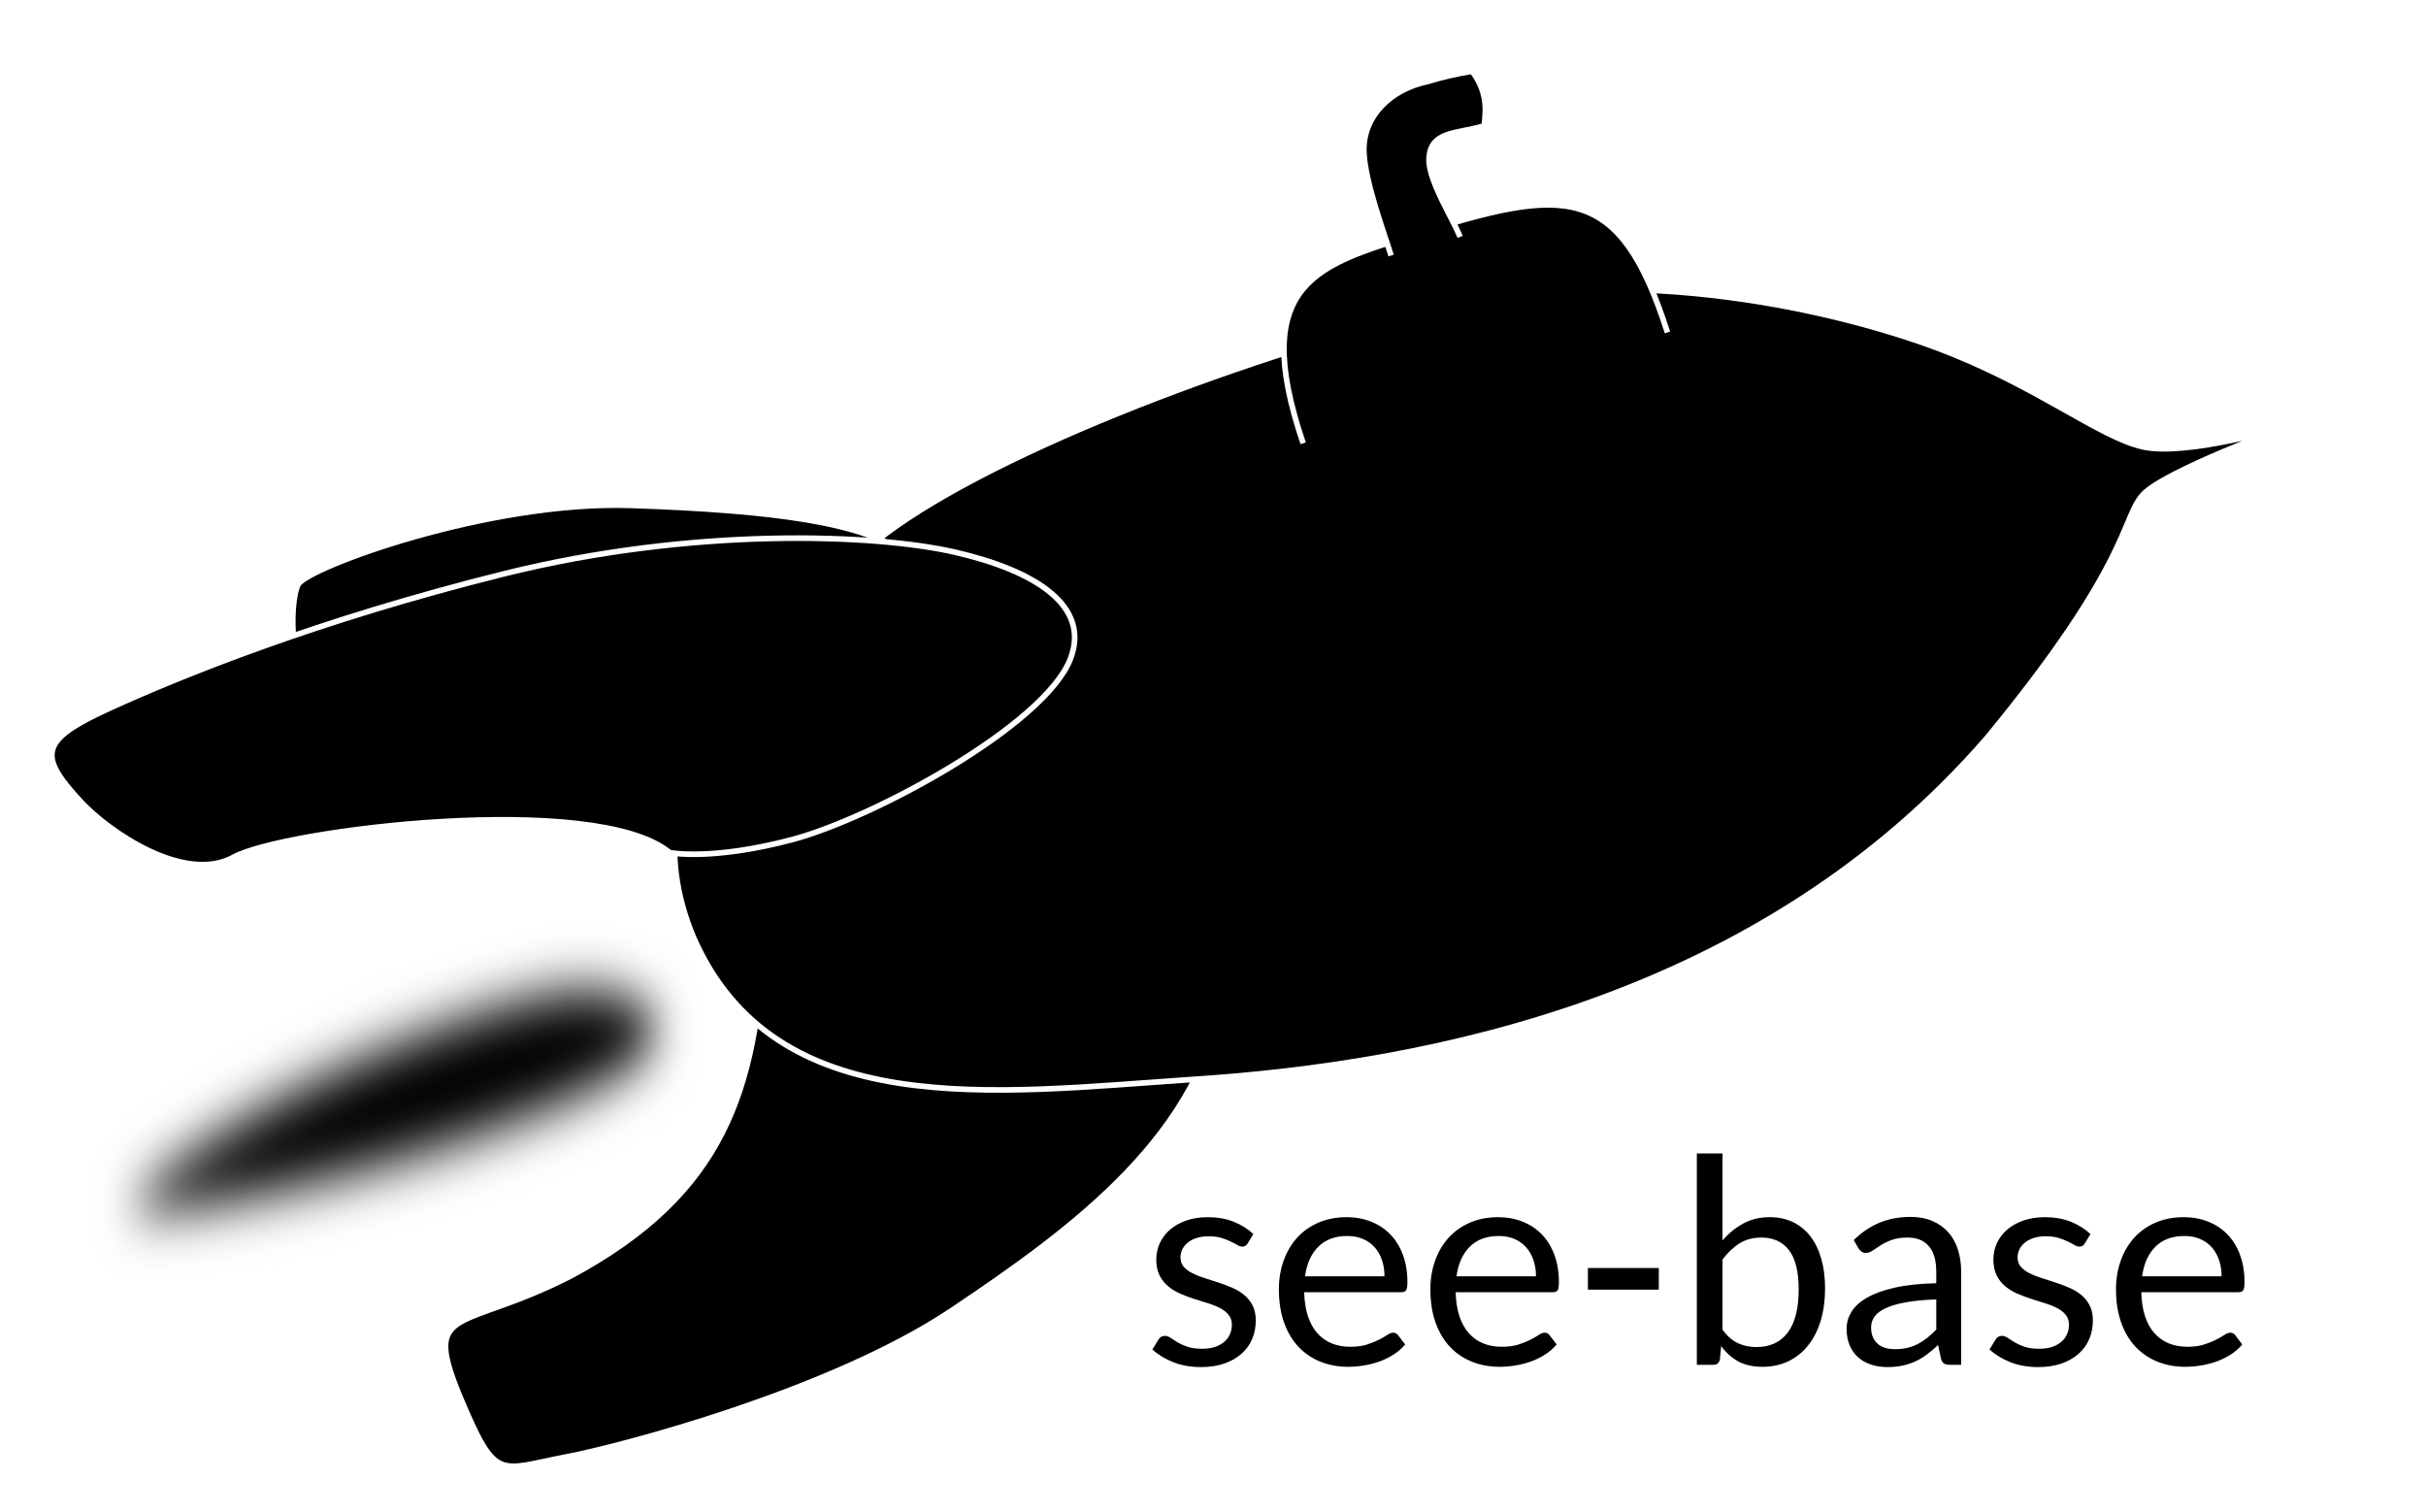
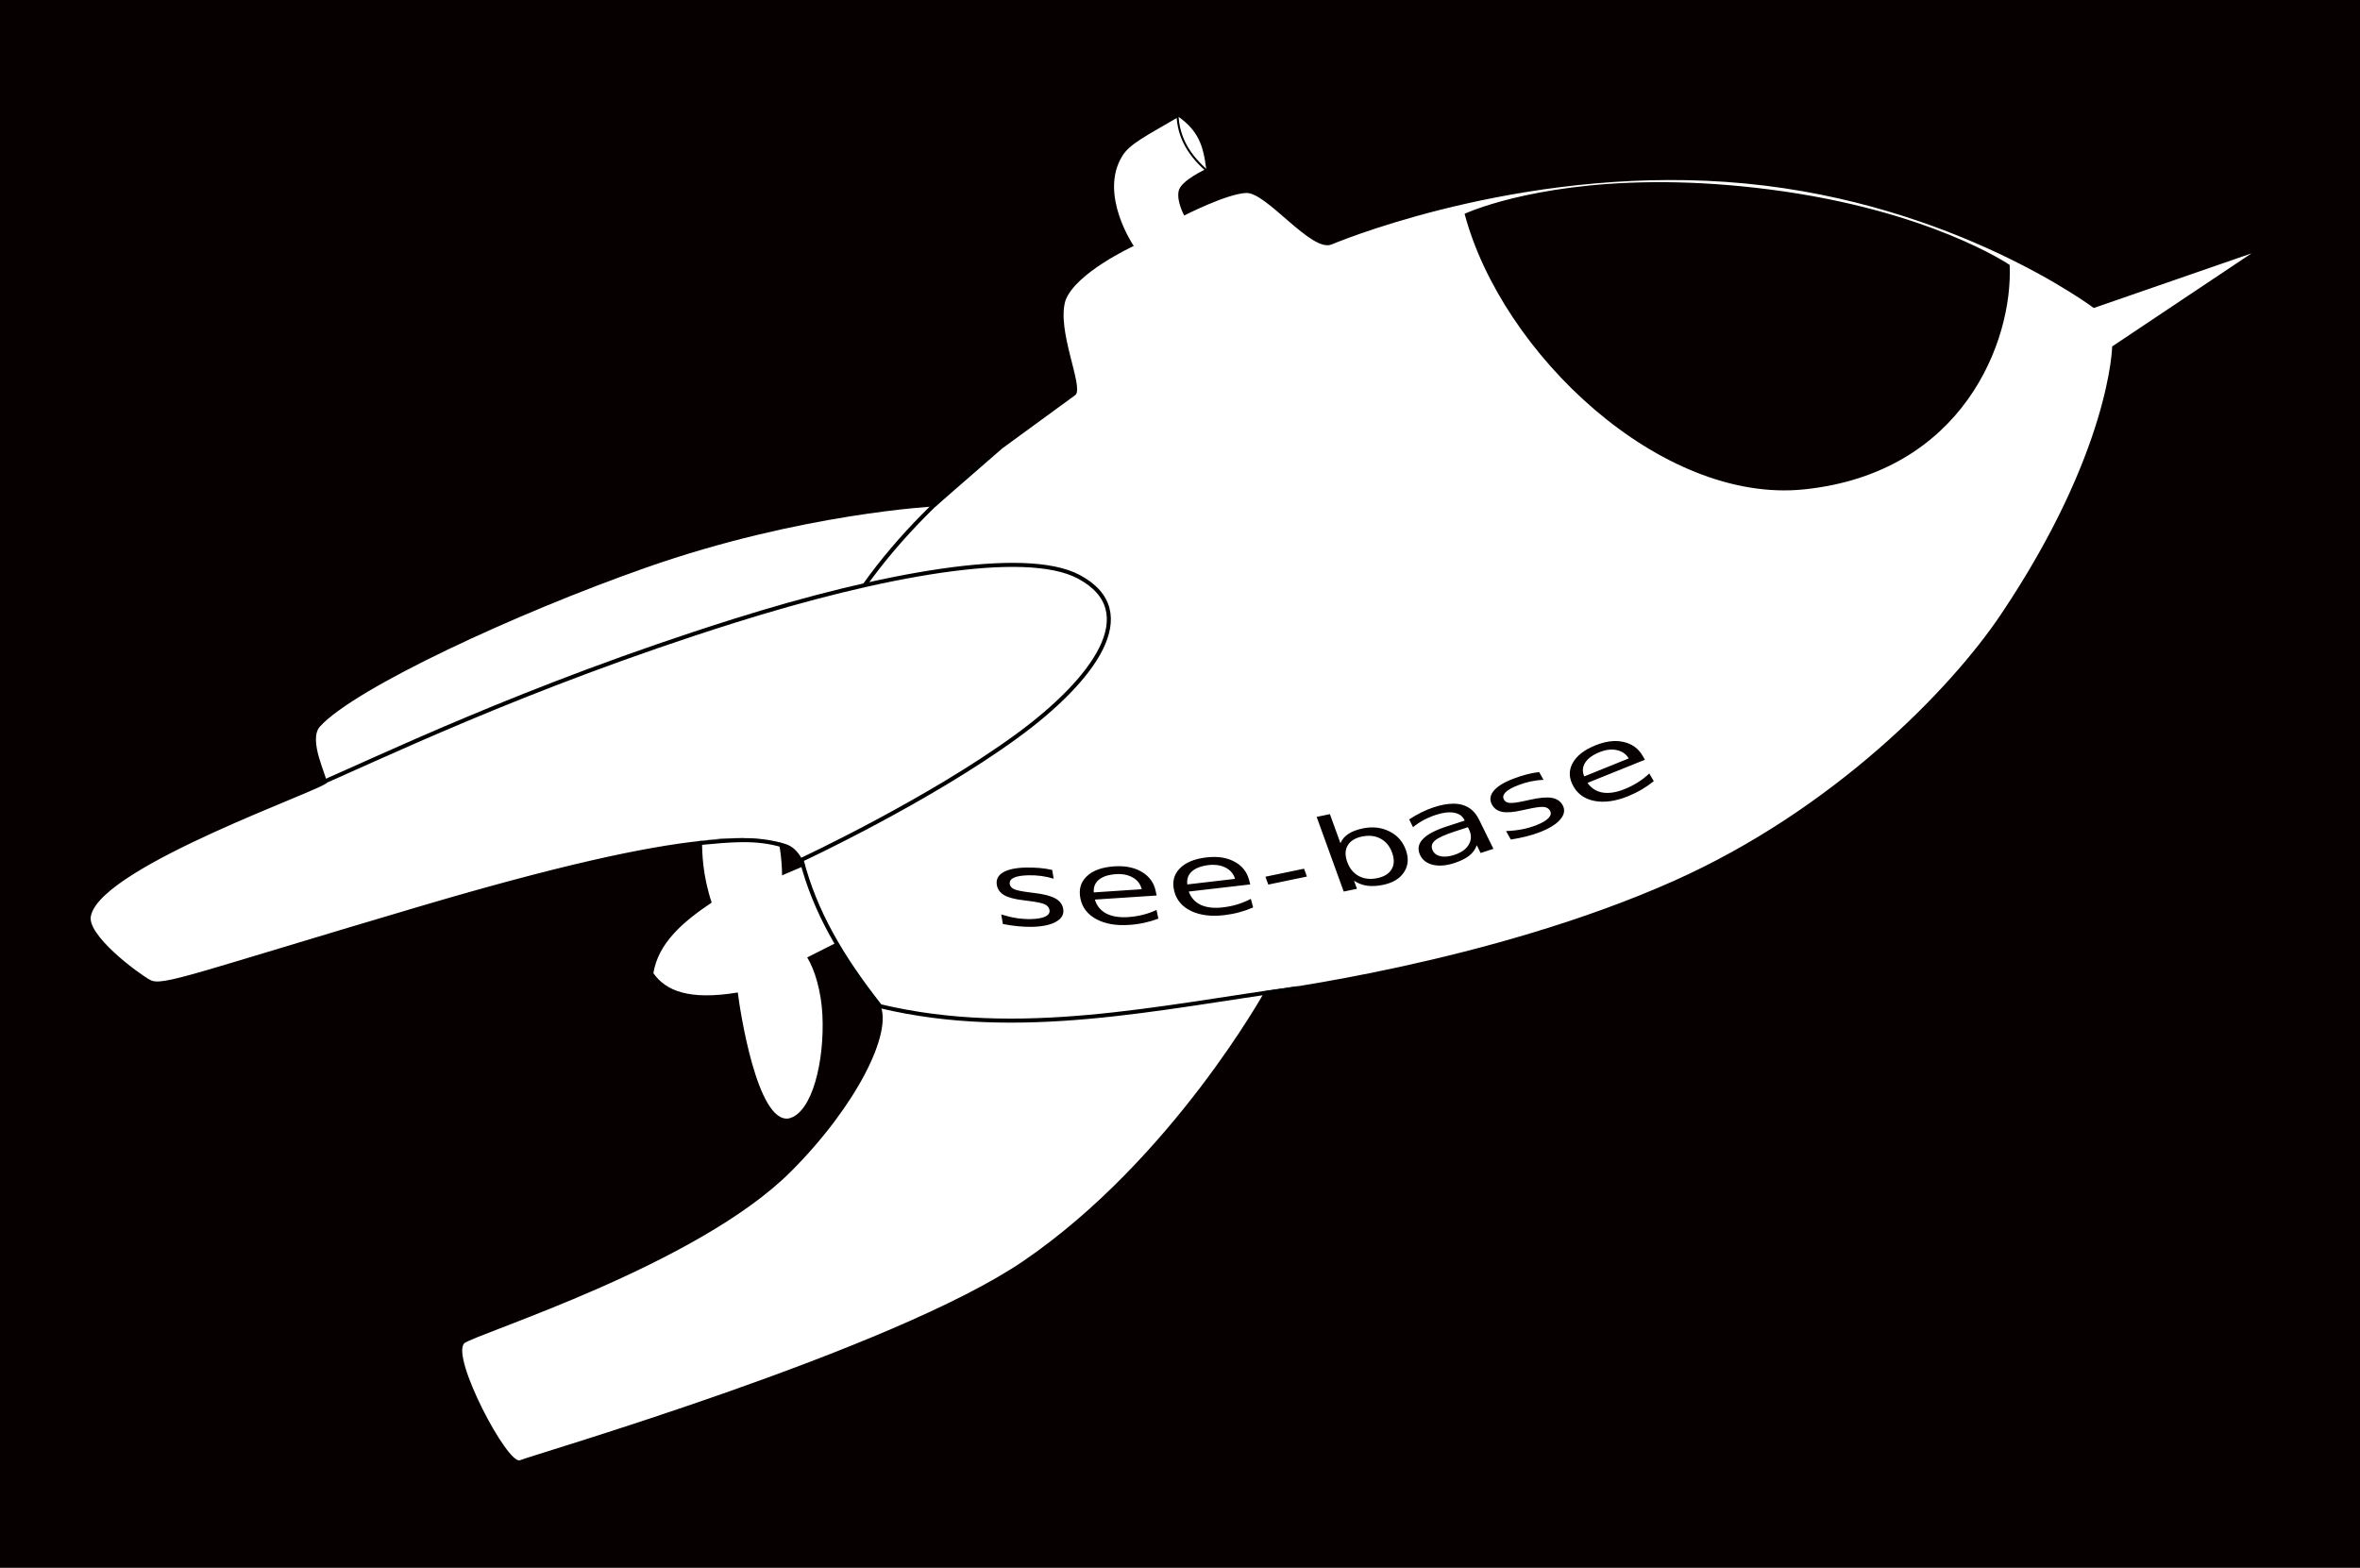
- <svg xmlns="http://www.w3.org/2000/svg" width="151.161mm" height="94.193mm" viewBox="0 0 535.612 333.755" id="svg2" version="1.1">
+ <svg xmlns="http://www.w3.org/2000/svg" xmlns:xlink="http://www.w3.org/1999/xlink" width="165.096mm" height="109.675mm" viewBox="0 0 584.986 388.612" id="svg2" version="1.1">
  <defs id="defs4">
-     <pattern y="0" x="0" height="6" width="6" patternUnits="userSpaceOnUse" id="EMFhbasepattern" />
-     <filter style="color-interpolation-filters:sRGB" id="filter4650" x="-0.08" width="1.161" y="-0.203" height="1.405">
-       <feGaussianBlur stdDeviation="8.797" id="feGaussianBlur4652" />
+     <linearGradient id="linearGradient4988">
+       <stop style="stop-color:#666666;stop-opacity:1;" offset="0" id="stop4984" />
+       <stop style="stop-color:#080000;stop-opacity:1" offset="1" id="stop4986" />
+     </linearGradient>
+     <linearGradient xlink:href="#linearGradient4988" id="linearGradient4996" x1="-2113.93" y1="584.299" x2="-2114.903" y2="595.464" gradientUnits="userSpaceOnUse" />
+     <filter style="color-interpolation-filters:sRGB" id="filter5102" x="-0.069" width="1.137" y="-0.283" height="1.567">
+       <feGaussianBlur stdDeviation="0.179" id="feGaussianBlur5104" />
    </filter>
  </defs>
-   <g id="layer3" transform="translate(-276.3949,1288.818)" style="display:inline">
-     <rect style="opacity:1;fill:#ffffff;fill-opacity:1;stroke:#ffffff;stroke-width:0.348;stroke-miterlimit:4;stroke-dasharray:none;stroke-opacity:1" id="rect4321" width="572.466" height="368.068" x="256.432" y="-1305.378" />
-   </g>
-   <g id="layer1" transform="translate(2807.119,1006.98)" style="display:inline">
+   <g id="layer3" transform="translate(37.64601,1298.189)" style="display:inline" />
+   <g id="layer1" transform="translate(3121.16,1016.35)" style="display:inline">
+     <g style="fill:#000000;fill-opacity:1" transform="rotate(-4.696091,-3169.563,-1683.382)" id="g5150">
+       <circle style="opacity:1;fill:url(#linearGradient4996);fill-opacity:1;stroke:#080000;stroke-width:0.375;stroke-miterlimit:4;stroke-dasharray:none;stroke-opacity:1" id="path4982" cx="-2115.172" cy="589.022" r="5.635" transform="rotate(4.696091)" />
+       <path transform="matrix(1.061434,0.08719284,-0.08563806,1.042507,139.6485,-15.63668)" style="opacity:1;fill:#000000;fill-opacity:1;stroke:none;stroke-width:0.481;stroke-miterlimit:4;stroke-dasharray:none;stroke-opacity:1;filter:url(#filter5102)" d="m -2112.363,592.509 c 0,0.418 -1.331,1.667 -3.058,1.667 -1.727,0 -3.196,-1.249 -3.196,-1.667 0,-0.418 1.4,-0.756 3.127,-0.756 1.727,1e-5 3.127,0.339 3.127,0.756 z" id="path5000" />
+     </g>
    <flowRoot style="font-style:normal;font-weight:normal;line-height:0.01%;font-family:sans-serif;letter-spacing:0px;word-spacing:0px;fill:#000000;fill-opacity:1;stroke:none" id="flowRoot5842" xml:space="preserve" transform="rotate(-4.696091,222.9928,157.0195)">
      <flowRegion id="flowRegion5844">
        <rect y="-775.797" x="678.823" height="800.041" width="1208.142" id="rect5846" />
      </flowRegion>
      <flowPara id="flowPara5848" style="font-size:40px;line-height:25"> </flowPara>
    </flowRoot>
    <text id="text4403" y="564.592" x="-2390.131" style="font-style:normal;font-weight:normal;line-height:0%;font-family:sans-serif;letter-spacing:0px;word-spacing:0px;fill:#000000;fill-opacity:1;stroke:none;stroke-width:0.938" xml:space="preserve">
      <tspan style="font-size:37.5px;line-height:23.438;stroke-width:0.938" y="564.592" x="-2390.131" id="tspan4401"> </tspan>
      <tspan id="tspan4405" style="font-size:37.5px;line-height:23.438;stroke-width:0.938" y="1443.498" x="-2390.131"> </tspan>
    </text>
    <flowRoot xml:space="preserve" id="flowRoot488" style="font-style:normal;font-weight:normal;line-height:0.01%;font-family:sans-serif;letter-spacing:0px;word-spacing:0px;fill:#000000;fill-opacity:1;stroke:none" transform="matrix(0.9375,0,0,0.9375,-4206.511,-365.3799)">
      <flowRegion id="flowRegion490">
        <rect id="rect492" width="144.452" height="49.497" x="-694.985" y="488.914" />
      </flowRegion>
      <flowPara id="flowPara494" style="font-size:40px;line-height:25"> </flowPara>
    </flowRoot>
-     <g style="display:inline;fill:#000000;fill-opacity:1;stroke:#ffffff;stroke-width:0.194;stroke-miterlimit:3.6;stroke-dasharray:none;stroke-opacity:1" id="g4619" transform="matrix(6.388101,0,0,6.388101,-2195.149,-930.8196)">
-       <g id="g4541" style="fill:#000000;fill-opacity:1;stroke:#ffffff;stroke-width:0.194;stroke-miterlimit:3.6;stroke-dasharray:none;stroke-opacity:1">
-         <path style="fill:#000000;fill-opacity:1;stroke:#ffffff;stroke-width:0.194;stroke-linecap:butt;stroke-linejoin:miter;stroke-miterlimit:3.6;stroke-dasharray:none;stroke-opacity:1" d="m -53.496,22.145 c -0.668,5.102 -5.203,8.404 -9.4,11.217 -4.196,2.813 -11.475,4.711 -13.294,5.057 -2.352,0.447 -2.454,0.89 -3.642,-1.905 -1.452,-3.419 -0.101,-2.36 3.776,-4.35 5.282,-2.845 6.386,-6.363 6.676,-11.751 l 15.477,-1.045 z" id="path3457" />
-         <path style="fill:#000000;fill-opacity:1;stroke:#ffffff;stroke-width:0.194;stroke-linecap:butt;stroke-linejoin:miter;stroke-miterlimit:3.6;stroke-dasharray:none;stroke-opacity:1" d="m -54.643,25.386 c 8.43,-0.539 19.742,-2.849 27.514,-11.801 4.99,-6.052 4.653,-7.603 5.395,-8.413 0.742,-0.809 4.99,-2.36 4.99,-2.36 0,0 -3.473,1.045 -4.99,0.708 -1.517,-0.337 -3.675,-2.124 -7.081,-3.406 -3.406,-1.281 -10.385,-2.967 -16.96,-1.416 -6.575,1.551 -15.51,4.889 -19.455,7.856 -3.904,3.637 -9.099,7.945 -6.604,13.908 2.815,6.424 10.338,5.39 17.191,4.924 z" id="path3423" />
-         <path style="fill:#000000;fill-opacity:1;stroke:#ffffff;stroke-width:0.194;stroke-linecap:butt;stroke-linejoin:miter;stroke-miterlimit:3.6;stroke-dasharray:none;stroke-opacity:1" d="m -81.348,12.354 c -4.906,2.006 -4.485,-3.49 -4.147,-4.08 0.337,-0.59 6.575,-2.9 11.515,-2.731 4.94,0.169 8.092,0.59 9.525,1.72 1.433,1.13 1.517,1.956 -1.214,3.035 -2.731,1.079 -15.679,2.057 -15.679,2.057 z" id="path3477" />
-         <path id="path3339" d="m -38.169,-0.433 c -1.659,-5.192 -3.525,-5.03 -8.683,-3.399 -3.336,1.055 -5.816,1.62 -3.907,7.23" style="fill:#000000;fill-opacity:1;stroke:#ffffff;stroke-width:0.194;stroke-linecap:butt;stroke-linejoin:miter;stroke-miterlimit:3.6;stroke-dasharray:none;stroke-opacity:1" />
-         <path style="fill:#000000;fill-opacity:1;stroke:#ffffff;stroke-width:0.194;stroke-linecap:butt;stroke-linejoin:miter;stroke-miterlimit:3.6;stroke-dasharray:none;stroke-opacity:1" d="m -72.654,17.543 c -2.563,-2.124 -13.348,-0.788 -15.067,0.156 -1.72,0.944 -4.352,-0.909 -5.277,-1.905 -1.516,-1.633 -1.433,-2.141 1.012,-3.254 2.445,-1.113 7.115,-3.018 13.622,-4.636 6.508,-1.618 12.796,-1.382 15.578,-0.742 2.782,0.641 4.693,1.859 3.979,3.692 -0.894,2.293 -6.811,5.496 -9.61,6.238 -2.799,0.742 -4.236,0.451 -4.236,0.451 z" id="path3467" />
+     <rect style="opacity:1;fill:#070000;fill-opacity:1;stroke:none;stroke-width:0.907;stroke-miterlimit:4;stroke-dasharray:none;stroke-opacity:1" id="rect4515" width="584.986" height="388.612" x="-3121.16" y="-1016.35" />
+     <g id="g4286" transform="translate(-295.9906,-746.7962)">
+       <g id="g4313">
+         <g id="g4444" transform="translate(77.34375,11.71875)">
+           <g aria-label="see-base" transform="matrix(1.178543,-0.2447137,0.2861157,0.789096,-55.54422,-893.1275)" style="font-style:normal;font-weight:normal;font-size:30.869px;line-height:19.293px;font-family:sans-serif;letter-spacing:0px;word-spacing:0px;display:inline;fill:#ffffff;fill-opacity:1;stroke:none;stroke-width:0.772" id="text4697-4-0" />
+           <g id="g4314">
+             <path transform="translate(-2880.043,-253.0343)" id="path4340" d="m 269.688,0.732 c -8.329,4.883 -12.091,6.682 -13.949,9.668 -5.932,9.533 2.818,22.332 2.818,22.332 0,0 -14.445,6.65 -16.922,13.521 -2.276,7.38 4.597,21.403 2.477,23.408 L 225.967,82.91 209.473,97.27 c 0,0 -33.285,1.657 -71.816,15.191 -32.14,11.289 -72.09,29.83 -80.791,39.359 -3.083,3.376 1.794,12.43 1.656,13.949 -0.138,1.519 -55.476,20.556 -58.42,32.869 -1.381,4.696 11.602,14.364 14.641,16.021 3.038,1.657 10.772,-1.658 66.844,-18.23 33.782,-9.985 55.453,-14.762 69.932,-16.264 -5e-5,-0.002 5e-5,-0.004 0,-0.006 5.333,-0.74 10.62,-0.883 15.432,-0.229 1.952,0.229 3.678,0.566 5.197,1.008 3.567,1.036 4.889,5.391 4.889,5.391 l -5.652,2.412 c -0.017,-4.302 -0.783,-8.146 -0.783,-8.146 -1.177,-0.284 -2.401,-0.494 -3.65,-0.664 -3.987,-0.467 -9.018,-0.431 -15.432,0.234 0.089,3.177 0.129,8.364 2.412,15.324 -7.047,4.74 -13.192,9.922 -14.445,17.494 3.038,4.352 8.807,6.792 20.926,4.787 0.476,4.033 4.75,32.441 12.611,31.225 5.85,-1.288 8.931,-14.324 8.359,-25.691 -0.289,-5.746 -1.872,-11.17 -3.77,-14.223 l 7.467,-3.771 c 3.235,7.708 9.304,12.759 10.584,15.426 3.315,6.905 -5.924,25.258 -22.098,41.432 -23.202,23.202 -77.615,40.051 -80.93,42.537 -3.455,3.33 10.78,30.333 13.811,29.002 2.883,-1.267 92.476,-27.293 124.848,-49.441 36.736,-25.135 59.791,-66.85 59.791,-66.85 0,0 55.749,-6.95 101.375,-27.318 39.411,-17.594 68.465,-47.303 81.047,-66.041 27.148,-40.43 27.578,-66.424 27.578,-66.424 l 34.527,-23.064 -39.084,13.535 c 0,0 -34.4,-25.884 -86.328,-30.855 -51.928,-4.972 -97.636,13.04 -102.607,15.111 -4.972,2.072 -16.104,-12.973 -21.17,-12.764 -4.852,0.2 -15.354,5.582 -15.354,5.582 0,0 -1.933,-3.454 -1.381,-6.078 0.552,-2.624 6.836,-5.455 6.836,-5.455 C 275.778,7.717 274.533,4.233 269.688,0.732 Z M 390.4,16.922 c 7.741,0.062 16.354,0.594 25.82,1.812 39.617,5.098 59.459,18.695 59.459,18.695 0.833,18.843 -11.509,51.53 -50.941,55.635 -35.575,3.703 -75.003,-33.763 -84.17,-68.305 0,0 15.991,-7.562 46.568,-7.836 1.07,-0.01 2.158,-0.011 3.264,-0.002 z M 377.52,155.453 c 0.846,-0.033 1.66,0.04 2.443,0.217 2.095,0.461 3.673,1.603 4.732,3.426 l 0.57,0.984 -14.234,5.738 c 0.94,1.331 2.192,2.13 3.76,2.398 1.575,0.256 3.39,-0.03 5.443,-0.857 1.189,-0.479 2.283,-1.037 3.283,-1.674 1.012,-0.642 1.957,-1.375 2.836,-2.197 l 1.105,1.904 c -0.933,0.754 -1.934,1.445 -3.008,2.076 -1.073,0.631 -2.212,1.188 -3.412,1.672 -3.006,1.212 -5.72,1.604 -8.143,1.176 -2.411,-0.432 -4.18,-1.617 -5.307,-3.557 -1.165,-2.006 -1.258,-3.93 -0.279,-5.773 0.985,-1.855 2.89,-3.353 5.717,-4.492 1.585,-0.639 3.082,-0.986 4.492,-1.041 z m -0.223,2.109 c -1.018,-0.045 -2.1,0.162 -3.244,0.623 -1.728,0.696 -2.929,1.572 -3.604,2.627 -0.663,1.05 -0.739,2.185 -0.227,3.4 l 11.033,-4.461 c -0.662,-1.092 -1.65,-1.779 -2.963,-2.061 -0.325,-0.071 -0.657,-0.114 -0.996,-0.129 z m -18.244,5.574 1.072,1.922 c -1.045,0.043 -2.082,0.172 -3.113,0.389 -1.031,0.216 -2.056,0.519 -3.072,0.908 -1.547,0.593 -2.624,1.195 -3.23,1.803 -0.595,0.604 -0.72,1.213 -0.375,1.832 0.263,0.471 0.748,0.738 1.453,0.799 0.701,0.053 1.957,-0.12 3.764,-0.518 l 1.152,-0.254 c 2.386,-0.539 4.201,-0.704 5.443,-0.492 1.25,0.2 2.158,0.805 2.721,1.814 0.641,1.149 0.448,2.328 -0.578,3.535 -1.015,1.203 -2.742,2.27 -5.182,3.205 -1.017,0.39 -2.114,0.732 -3.295,1.023 -1.165,0.295 -2.431,0.546 -3.795,0.756 l -1.172,-2.1 c 1.37,-0.051 2.669,-0.19 3.898,-0.42 1.225,-0.237 2.387,-0.566 3.482,-0.986 1.468,-0.563 2.506,-1.158 3.115,-1.785 0.606,-0.634 0.743,-1.249 0.41,-1.846 -0.308,-0.552 -0.834,-0.866 -1.574,-0.939 -0.729,-0.078 -2.135,0.116 -4.219,0.584 l -1.176,0.25 c -2.079,0.475 -3.701,0.605 -4.863,0.389 -1.167,-0.223 -2.016,-0.812 -2.551,-1.77 -0.65,-1.164 -0.519,-2.306 0.393,-3.424 0.911,-1.118 2.529,-2.124 4.855,-3.016 1.152,-0.442 2.268,-0.801 3.346,-1.08 1.078,-0.279 2.108,-0.472 3.09,-0.58 z m -21.393,7.838 c 0.827,-0.009 1.588,0.082 2.281,0.271 1.849,0.506 3.25,1.728 4.203,3.666 l 3.566,7.254 -3.174,1.031 -0.949,-1.932 c -0.345,1.007 -0.968,1.872 -1.867,2.594 -0.903,0.714 -2.137,1.326 -3.701,1.834 -1.979,0.642 -3.733,0.791 -5.264,0.445 -1.523,-0.357 -2.587,-1.149 -3.189,-2.375 -0.703,-1.431 -0.508,-2.744 0.584,-3.941 1.104,-1.201 3.099,-2.27 5.986,-3.207 l 4.453,-1.445 -0.102,-0.205 c -0.473,-0.961 -1.32,-1.545 -2.543,-1.754 -1.215,-0.22 -2.692,-0.048 -4.43,0.516 -1.104,0.358 -2.136,0.795 -3.098,1.309 -0.961,0.514 -1.84,1.102 -2.635,1.764 l -0.949,-1.93 c 1.017,-0.672 2.036,-1.259 3.059,-1.758 1.018,-0.506 2.045,-0.926 3.08,-1.262 1.747,-0.567 3.31,-0.86 4.688,-0.875 z m -30.48,2.59 2.613,7.207 c 0.399,-0.936 1.051,-1.702 1.955,-2.299 0.913,-0.607 2.098,-1.061 3.555,-1.363 2.416,-0.502 4.608,-0.267 6.578,0.705 1.982,0.97 3.352,2.5 4.111,4.594 0.759,2.093 0.615,3.94 -0.436,5.539 -1.038,1.597 -2.766,2.647 -5.182,3.148 -1.457,0.302 -2.781,0.373 -3.973,0.211 -1.183,-0.172 -2.262,-0.584 -3.236,-1.234 l 0.725,1.998 -3.287,0.684 -6.709,-18.508 z m 34.215,3.24 -3.158,1.025 c -2.566,0.833 -4.249,1.601 -5.049,2.309 -0.8,0.707 -0.969,1.526 -0.512,2.457 0.365,0.742 1.022,1.214 1.975,1.414 0.96,0.189 2.078,0.075 3.355,-0.34 1.76,-0.571 2.968,-1.437 3.625,-2.598 0.664,-1.172 0.662,-2.44 -0.008,-3.803 l -0.229,-0.465 z m -24.369,2.125 c -0.59,-0.017 -1.209,0.041 -1.857,0.176 -1.729,0.359 -2.925,1.102 -3.586,2.229 -0.652,1.116 -0.685,2.478 -0.102,4.088 0.584,1.61 1.533,2.773 2.85,3.488 1.325,0.705 2.853,0.879 4.582,0.52 1.729,-0.359 2.918,-1.097 3.57,-2.213 0.661,-1.126 0.701,-2.494 0.117,-4.104 -0.584,-1.61 -1.538,-2.767 -2.863,-3.473 -0.823,-0.447 -1.727,-0.683 -2.711,-0.711 z m -38.48,5.248 c 1.882,0.012 3.531,0.396 4.947,1.152 1.898,0.999 3.117,2.516 3.656,4.555 l 0.291,1.102 -15.246,1.766 c 0.556,1.532 1.551,2.635 2.99,3.309 1.451,0.664 3.276,0.87 5.475,0.615 1.274,-0.147 2.478,-0.397 3.611,-0.746 1.145,-0.351 2.251,-0.807 3.316,-1.367 l 0.562,2.129 c -1.099,0.48 -2.249,0.881 -3.451,1.205 -1.202,0.324 -2.447,0.56 -3.732,0.709 -3.22,0.373 -5.941,0.032 -8.164,-1.021 -2.211,-1.055 -3.603,-2.667 -4.176,-4.836 -0.593,-2.242 -0.173,-4.122 1.258,-5.641 1.441,-1.528 3.675,-2.468 6.703,-2.818 0.679,-0.079 1.332,-0.115 1.959,-0.111 z m -0.236,1.949 c -0.38,-0.003 -0.773,0.019 -1.182,0.066 -1.85,0.214 -3.24,0.739 -4.17,1.578 -0.918,0.837 -1.291,1.911 -1.119,3.219 l 11.82,-1.381 c -0.349,-1.229 -1.121,-2.153 -2.312,-2.771 -0.884,-0.465 -1.897,-0.701 -3.037,-0.711 z m -23.582,0.344 c 2.289,-0.017 4.237,0.457 5.844,1.42 1.847,1.092 2.989,2.67 3.426,4.732 l 0.236,1.113 -15.316,1.008 c 0.477,1.558 1.418,2.709 2.824,3.453 1.416,0.735 3.229,1.03 5.438,0.885 1.279,-0.084 2.493,-0.273 3.643,-0.566 1.161,-0.294 2.289,-0.694 3.381,-1.201 l 0.455,2.154 c -1.121,0.425 -2.289,0.769 -3.506,1.033 -1.217,0.264 -2.47,0.439 -3.762,0.523 -3.235,0.213 -5.936,-0.261 -8.104,-1.424 -2.155,-1.163 -3.467,-2.844 -3.932,-5.039 -0.481,-2.269 0.032,-4.126 1.537,-5.572 1.515,-1.455 3.793,-2.283 6.834,-2.482 0.341,-0.022 0.675,-0.035 1.002,-0.037 z m -23.01,0.34 c 1.233,-0.031 2.404,0.002 3.514,0.1 1.109,0.098 2.146,0.26 3.107,0.486 l 0.367,2.17 c -1,-0.309 -2.021,-0.533 -3.064,-0.674 -1.044,-0.141 -2.111,-0.199 -3.199,-0.172 -1.656,0.041 -2.871,0.247 -3.646,0.617 -0.763,0.37 -1.085,0.905 -0.967,1.604 0.09,0.532 0.459,0.943 1.104,1.236 0.643,0.285 1.883,0.542 3.719,0.771 l 1.172,0.146 c 2.429,0.29 4.193,0.744 5.293,1.359 1.111,0.607 1.764,1.48 1.957,2.619 0.22,1.297 -0.356,2.343 -1.727,3.137 -1.359,0.794 -3.343,1.224 -5.955,1.289 -1.088,0.027 -2.239,-0.021 -3.449,-0.141 -1.197,-0.112 -2.473,-0.296 -3.828,-0.555 l -0.402,-2.371 c 1.308,0.41 2.581,0.714 3.816,0.908 1.234,0.186 2.437,0.264 3.609,0.234 1.572,-0.039 2.749,-0.252 3.533,-0.639 0.783,-0.395 1.118,-0.93 1.004,-1.604 -0.106,-0.624 -0.495,-1.095 -1.168,-1.412 -0.661,-0.318 -2.052,-0.603 -4.172,-0.859 l -1.193,-0.158 c -2.118,-0.248 -3.688,-0.667 -4.711,-1.26 -1.025,-0.601 -1.629,-1.442 -1.812,-2.523 -0.223,-1.314 0.281,-2.345 1.514,-3.094 1.233,-0.749 3.095,-1.155 5.586,-1.217 z m 69.053,0.277 0.707,1.951 -9.574,1.986 -0.707,-1.949 z m -45.414,1.342 c -0.379,-0.022 -0.775,-0.019 -1.186,0.008 -1.859,0.122 -3.272,0.579 -4.242,1.371 -0.958,0.791 -1.385,1.843 -1.277,3.158 l 11.873,-0.793 c -0.288,-1.244 -1.011,-2.206 -2.17,-2.883 -0.86,-0.508 -1.86,-0.795 -2.998,-0.861 z" style="fill:#ffffff;fill-opacity:1;fill-rule:evenodd;stroke:none;stroke-width:1px;stroke-linecap:butt;stroke-linejoin:miter;stroke-opacity:1" />
+             <path style="fill:none;fill-rule:evenodd;stroke:#000000;stroke-width:1px;stroke-linecap:butt;stroke-linejoin:miter;stroke-opacity:1" d="m -2825.766,-85.95 c 16.144,-6.856 52.88,-24.94 105.039,-41.368 36.564,-11.516 72.266,-18.1 85.603,-10.998 16.304,8.682 3.489,25.707 -15.138,39.346 -22.075,16.163 -53.57,30.812 -53.57,30.812 3.352,12.979 9.874,24.049 19.486,36.291 34.523,8.259 68.976,0.27 103.498,-4.458" id="path4435" />
+             <path style="fill:none;fill-rule:evenodd;stroke:#000000;stroke-width:1px;stroke-linecap:butt;stroke-linejoin:miter;stroke-opacity:1" d="m -2688.206,-136.204 c 8.866,-12.415 19.324,-22.482 31.331,-32.41" id="path4437" />
+             <path style="fill:none;fill-rule:evenodd;stroke:#000000;stroke-width:0.5;stroke-linecap:butt;stroke-linejoin:miter;stroke-miterlimit:4;stroke-dasharray:none;stroke-opacity:1" d="m -2610.643,-253.029 c 0.132,6.043 3.155,10.511 7.452,14.211" id="path4440" />
+             <path style="fill:none;fill-rule:evenodd;stroke:#000000;stroke-width:1px;stroke-linecap:butt;stroke-linejoin:miter;stroke-opacity:1" d="m -2729.443,-72.279 c 8.037,-0.734 14.199,-1.444 20.923,0.552" id="path4442" />
+           </g>
+         </g>
      </g>
-       <path id="path4552" d="m -47.721,-3.092 c -0.248,-0.801 -0.894,-2.519 -0.94,-3.572 -0.047,-1.263 0.958,-2.183 2.198,-2.44 0.5,-0.152 0.995,-0.267 1.544,-0.357 0.449,0.614 0.52,1.156 0.412,1.89 -0.985,0.291 -1.896,0.163 -1.903,1.198 0.024,0.766 0.815,1.996 1.077,2.637" style="fill:#000000;fill-opacity:1;fill-rule:evenodd;stroke:#ffffff;stroke-width:0.194;stroke-linecap:butt;stroke-linejoin:miter;stroke-miterlimit:3.6;stroke-dasharray:none;stroke-opacity:1" />
    </g>
-     <path id="path4533" d="m -2765.204,-745.123 c -8.48,-2.891 37.063,-38.463 108.033,-66.96 71.21,-28.458 79.199,-20.334 89.931,-17.995 10.523,2 33.698,14.271 -37.001,42.507 -70.731,28.535 -147.229,44.051 -159.763,42.641 z" style="fill:#000000;fill-opacity:1;fill-rule:nonzero;stroke:#ffffff;stroke-width:3.38;filter:url(#filter4650)" transform="matrix(0.5441817,0.04545604,-0.05576027,0.6675399,-1316.058,-115.7578)" />
-     <text xml:space="preserve" style="font-style:normal;font-weight:normal;font-size:20.424px;line-height:0%;font-family:sans-serif;letter-spacing:0px;word-spacing:0px;display:inline;fill:#000000;fill-opacity:1;stroke:none;stroke-width:3.235px;stroke-linecap:butt;stroke-linejoin:miter;stroke-opacity:1" x="-2554.821" y="-705.679" id="text4160">
-       <tspan id="tspan4162" x="-2554.821" y="-705.679" style="font-style:normal;font-variant:normal;font-weight:normal;font-stretch:normal;font-size:63.348px;line-height:1.25;font-family:Lato;-inkscape-font-specification:Lato;fill:#000000;fill-opacity:1;stroke-width:3.235px">see-base</tspan>
-     </text>
  </g>
</svg>
